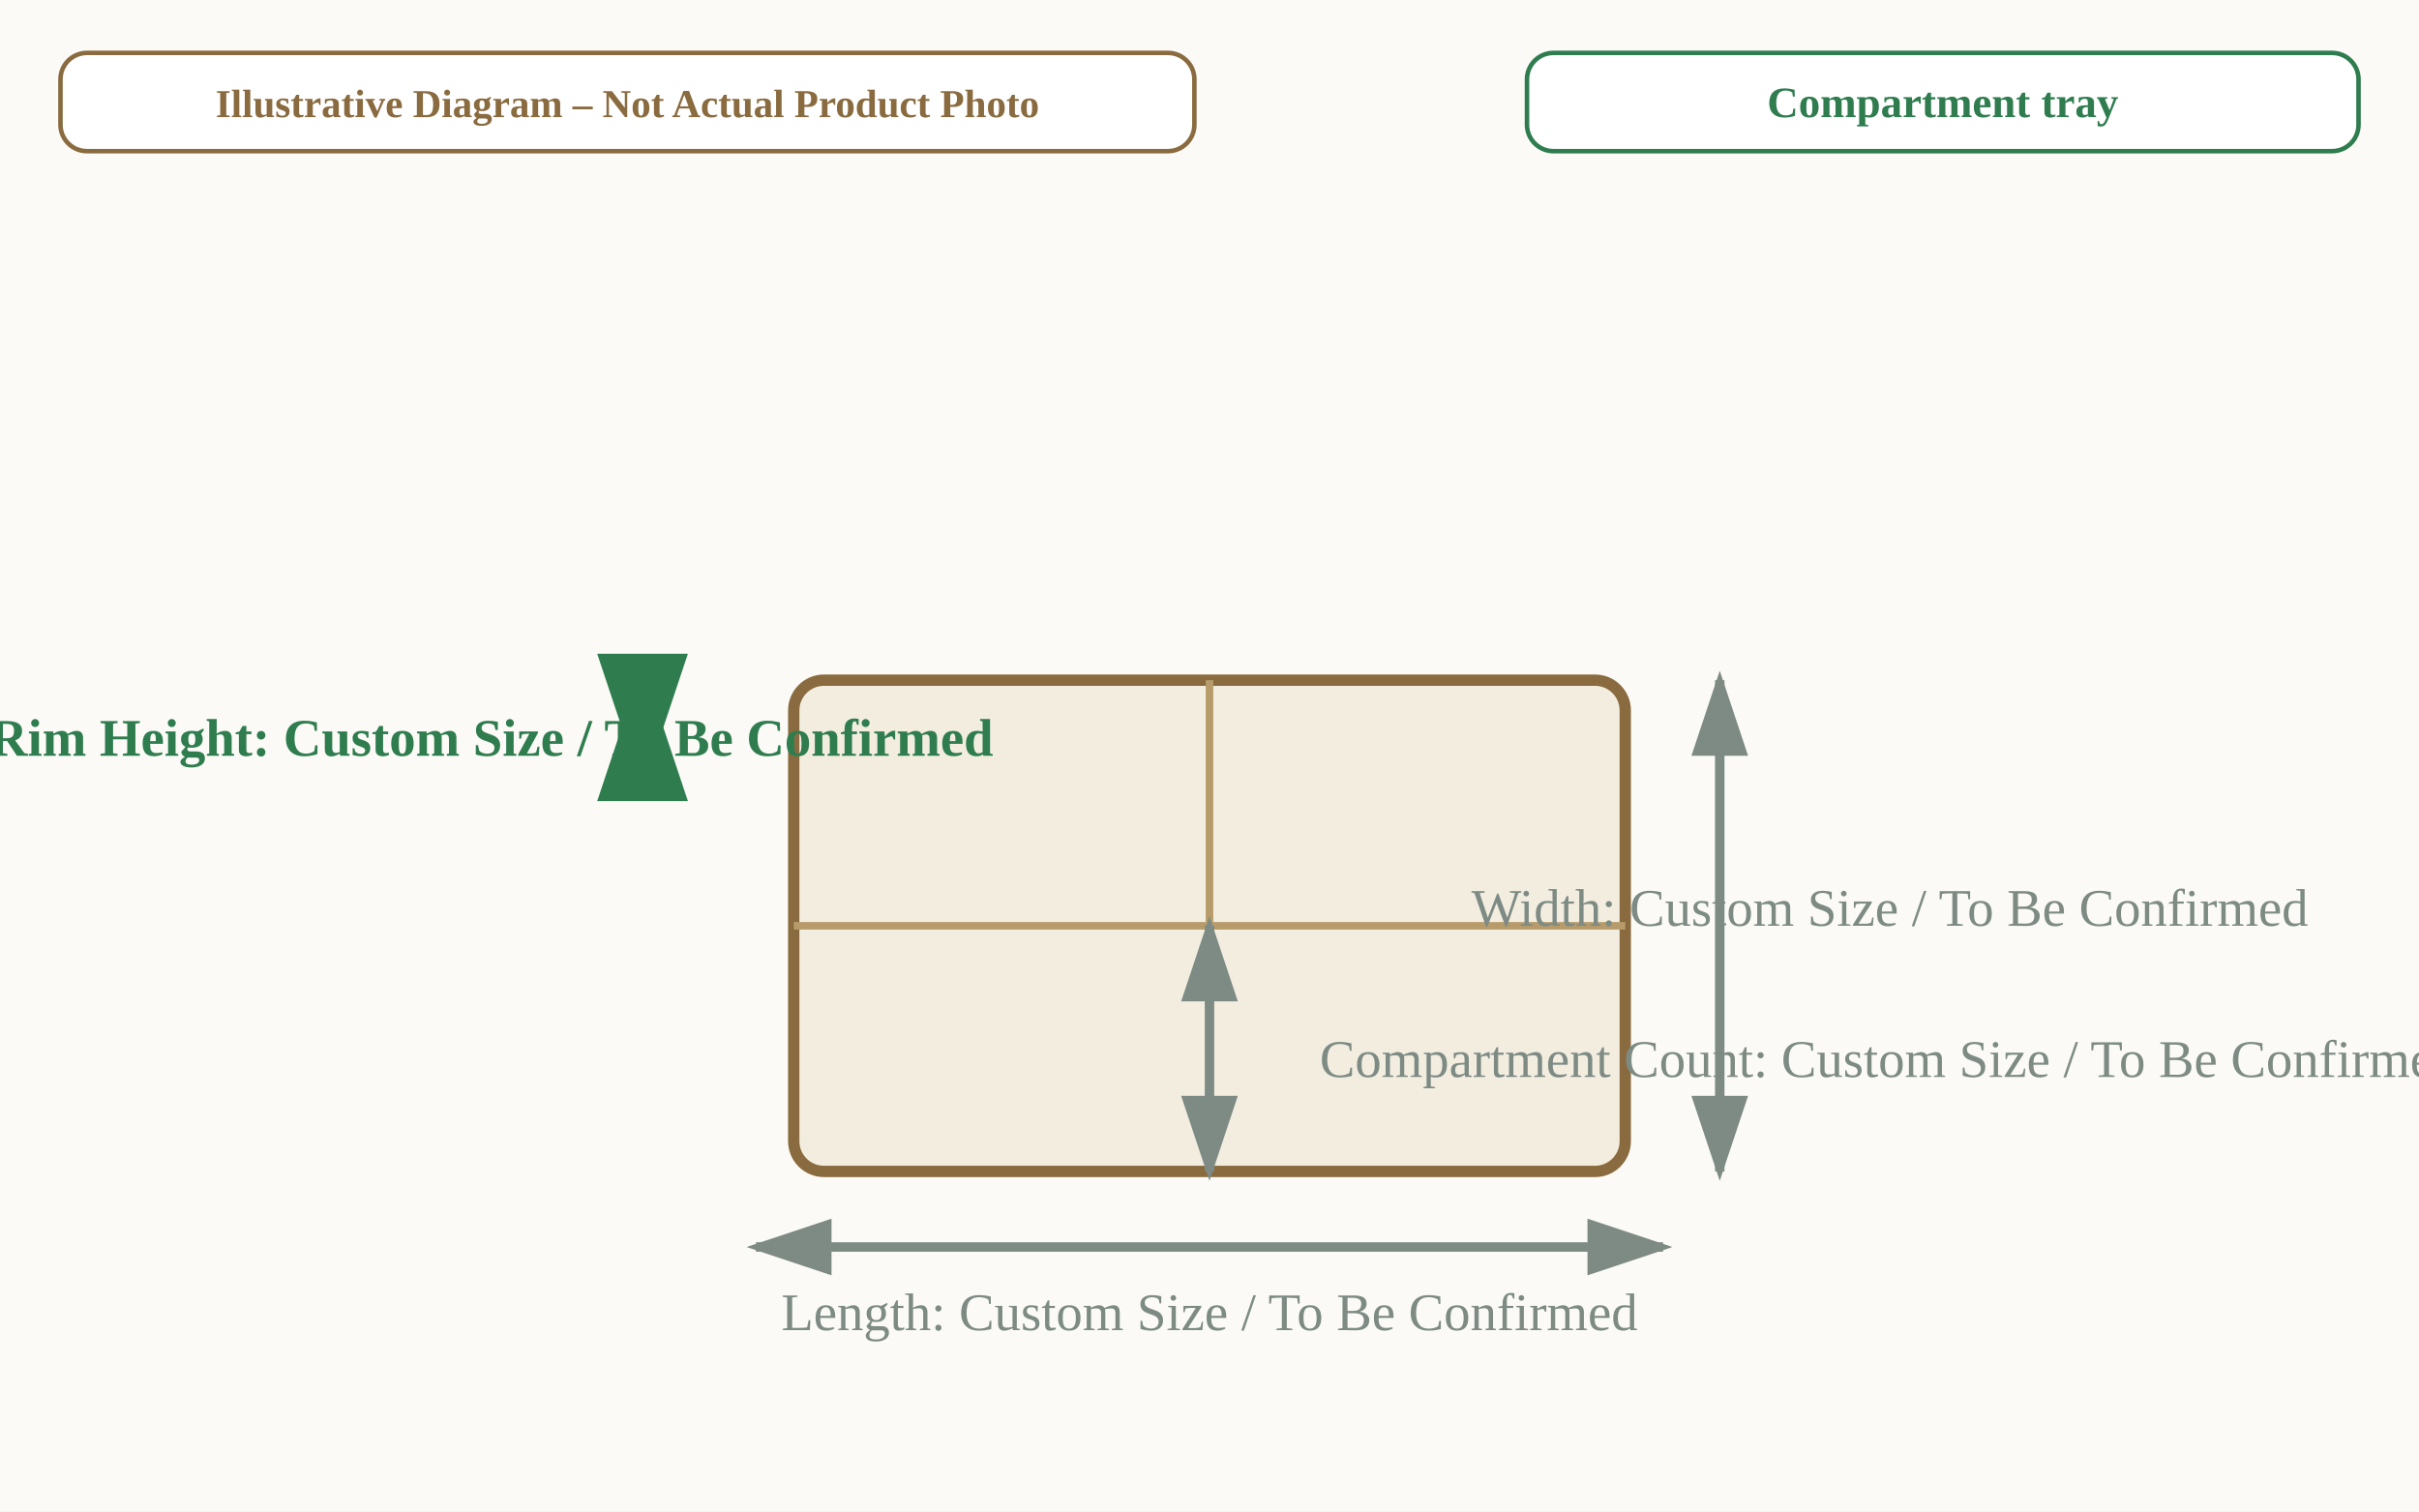
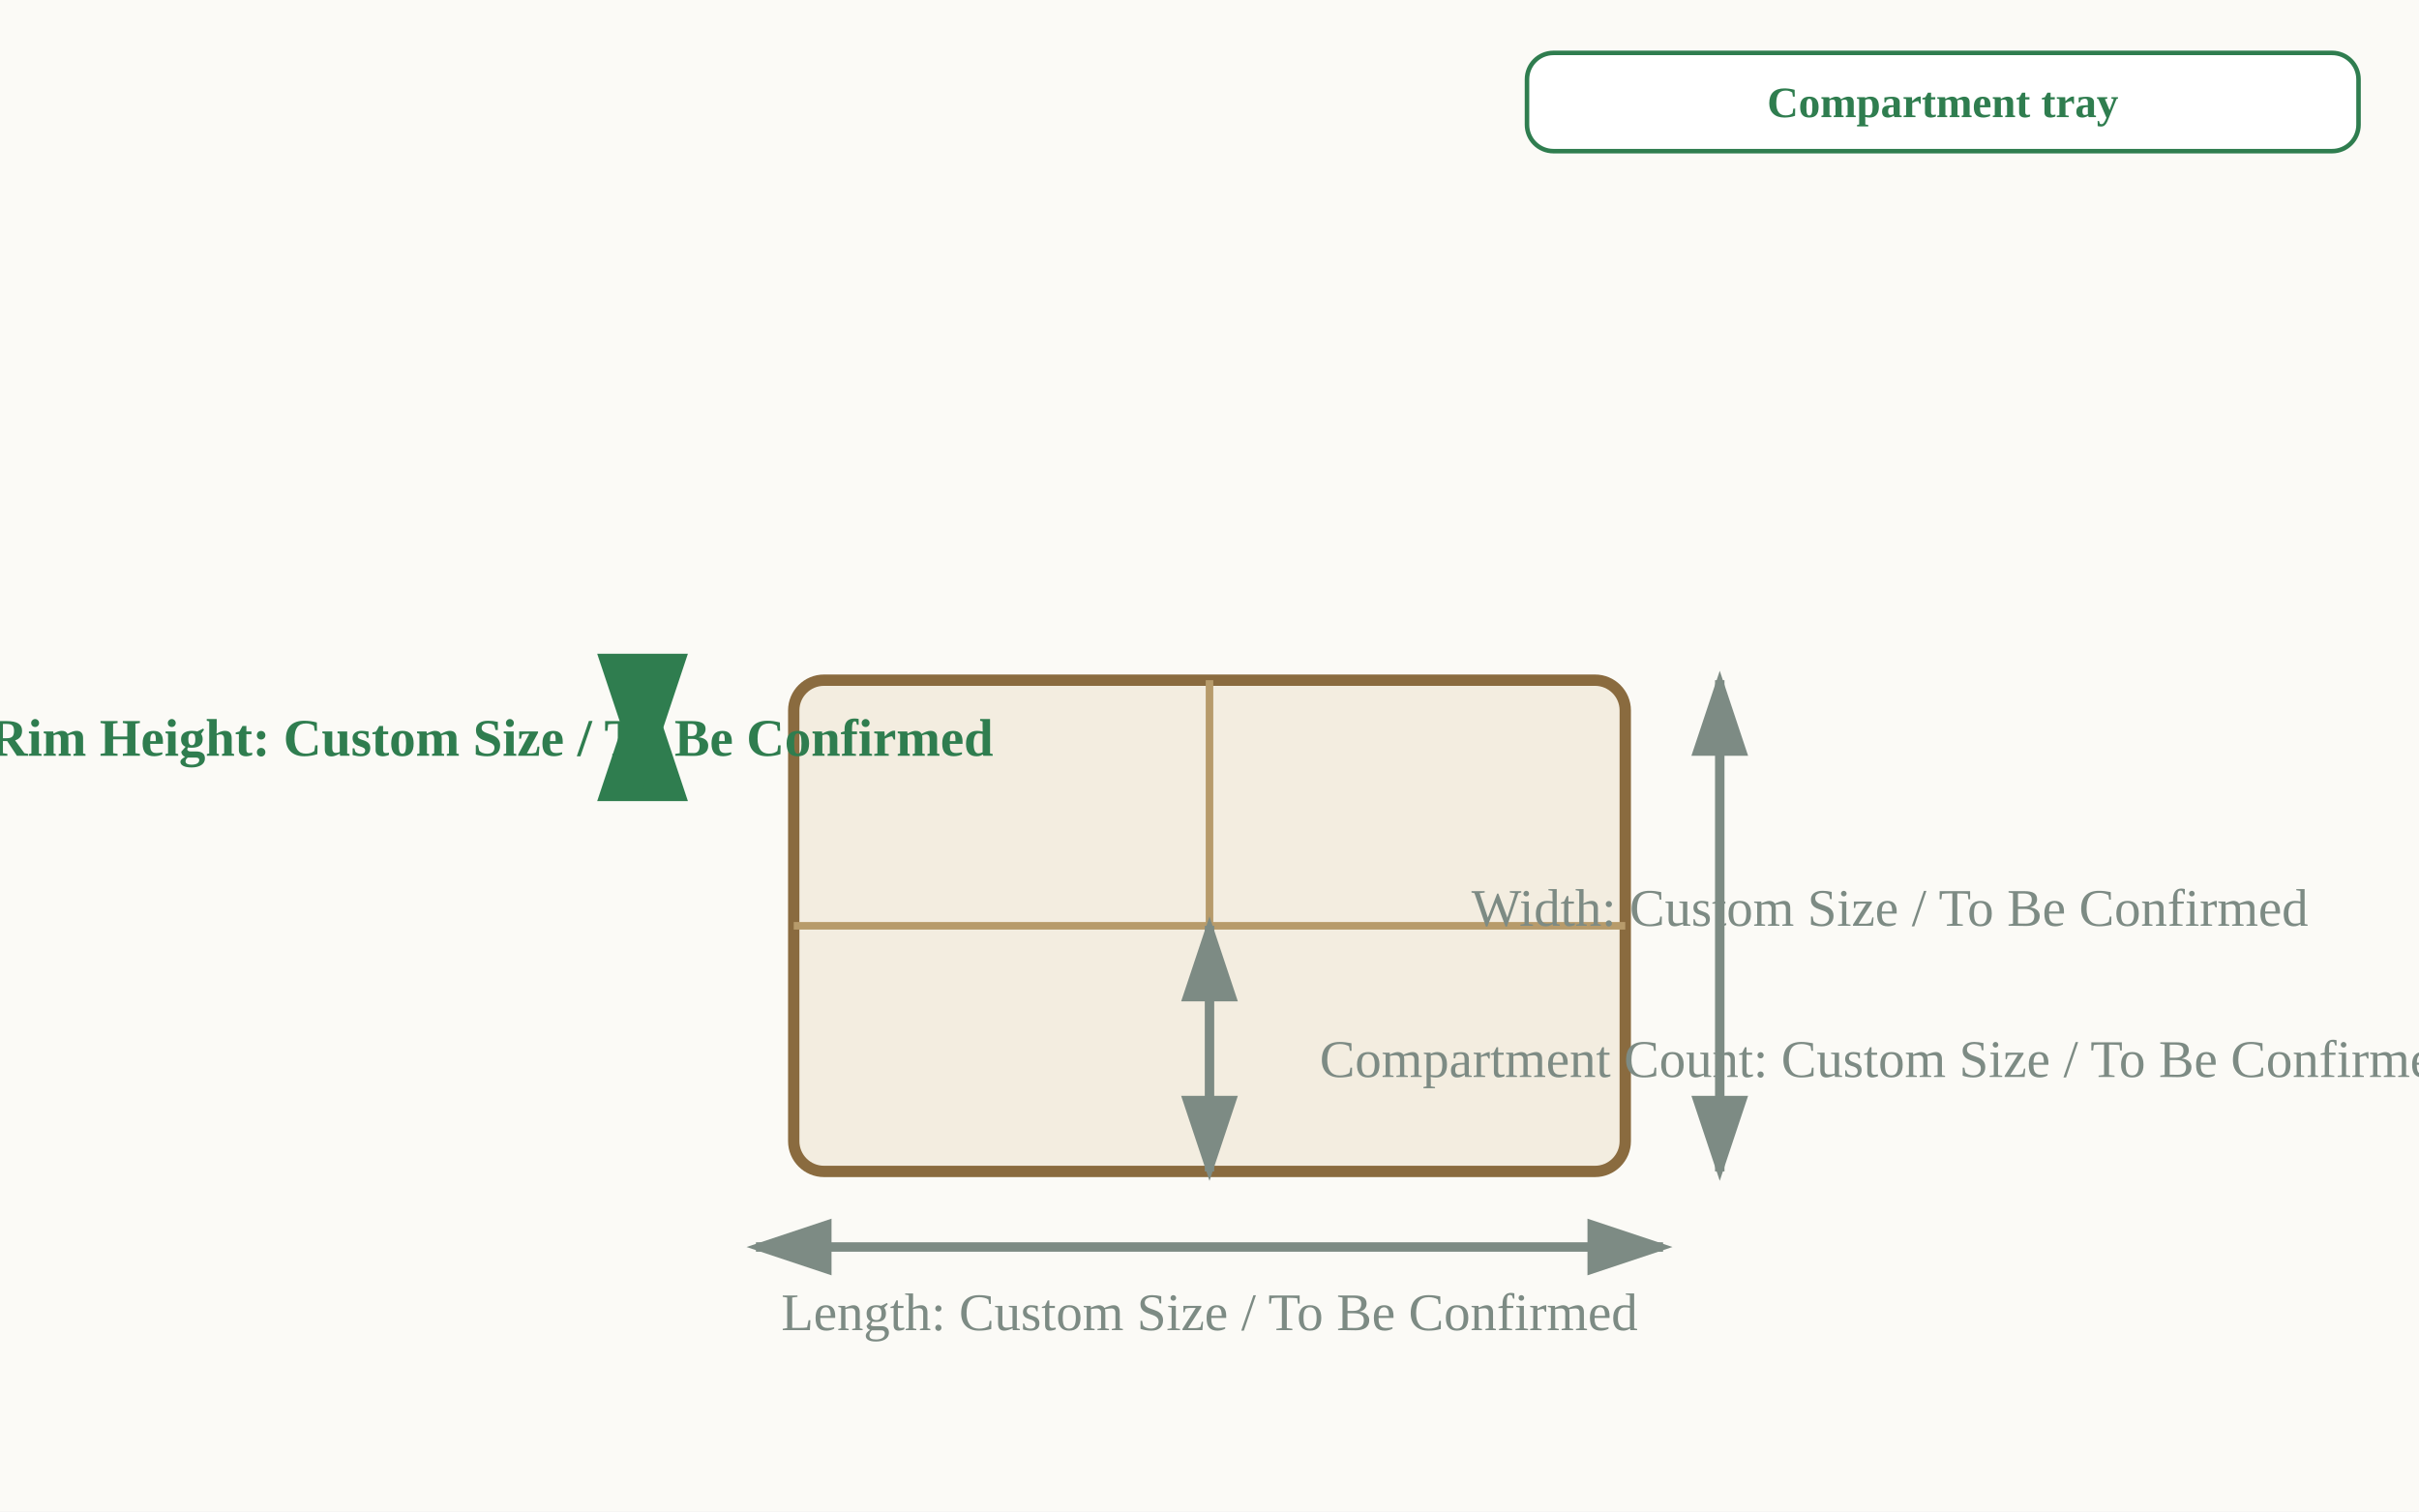
<svg xmlns="http://www.w3.org/2000/svg" viewBox="0 0 640 400" width="100%" style="max-width:620px" role="img" aria-label="dimension diagram with arrows">
  <defs>
    <marker id="arw-F06-2-g" markerWidth="10" markerHeight="10" refX="8" refY="3" orient="auto-start-reverse" markerUnits="strokeWidth">
      <path d="M0,0 L0,6 L9,3 z" fill="#2f7d4f" />
    </marker>
    <marker id="arw-F06-2-a" markerWidth="10" markerHeight="10" refX="8" refY="3" orient="auto-start-reverse" markerUnits="strokeWidth">
      <path d="M0,0 L0,6 L9,3 z" fill="#7d8b84" />
    </marker>
  </defs>
  <rect width="640" height="400" fill="#fbfaf6" />
-   <rect x="16" y="14" width="300" height="26" rx="7" fill="#fff" stroke="#8a6b3f" stroke-width="1.2" />
-   <text x="166" y="31" text-anchor="middle" font-size="10.5" font-weight="700" fill="#8a6b3f">Illustrative Diagram – Not Actual Product Photo</text>
  <rect x="404" y="14" width="220" height="26" rx="7" fill="#fff" stroke="#2f7d4f" stroke-width="1.2" />
  <text x="514" y="31" text-anchor="middle" font-size="11.5" font-weight="700" fill="#2f7d4f">Compartment tray</text>
  <rect x="210" y="180" width="220" height="130" rx="8" fill="#f3ede0" stroke="#8a6b3f" stroke-width="3" />
  <line x1="320" y1="180" x2="320" y2="310" stroke="#b79b6b" stroke-width="2" />
  <line x1="210" y1="245" x2="430" y2="245" stroke="#b79b6b" stroke-width="2" />
  <line x1="200" y1="330" x2="440" y2="330" stroke="#7d8b84" stroke-width="2.5" marker-start="url(#arw-F06-2-a)" marker-end="url(#arw-F06-2-a)" />
  <text x="320" y="352" text-anchor="middle" font-size="14" font-weight="500" fill="#7d8b84">Length: Custom Size / To Be Confirmed</text>
  <line x1="455" y1="180" x2="455" y2="310" stroke="#7d8b84" stroke-width="2.5" marker-start="url(#arw-F06-2-a)" marker-end="url(#arw-F06-2-a)" />
  <text x="500" y="245" text-anchor="middle" font-size="14" font-weight="500" fill="#7d8b84">Width: Custom Size / To Be Confirmed</text>
  <line x1="170" y1="180" x2="170" y2="205" stroke="#2f7d4f" stroke-width="4" marker-start="url(#arw-F06-2-g)" marker-end="url(#arw-F06-2-g)" />
  <text x="130" y="200" text-anchor="middle" font-size="14" font-weight="700" fill="#2f7d4f">Rim Height: Custom Size / To Be Confirmed</text>
  <line x1="320" y1="245" x2="320" y2="310" stroke="#7d8b84" stroke-width="2.5" marker-start="url(#arw-F06-2-a)" marker-end="url(#arw-F06-2-a)" />
  <text x="500" y="285" text-anchor="middle" font-size="14" font-weight="500" fill="#7d8b84">Compartment Count: Custom Size / To Be Confirmed</text>
</svg>
